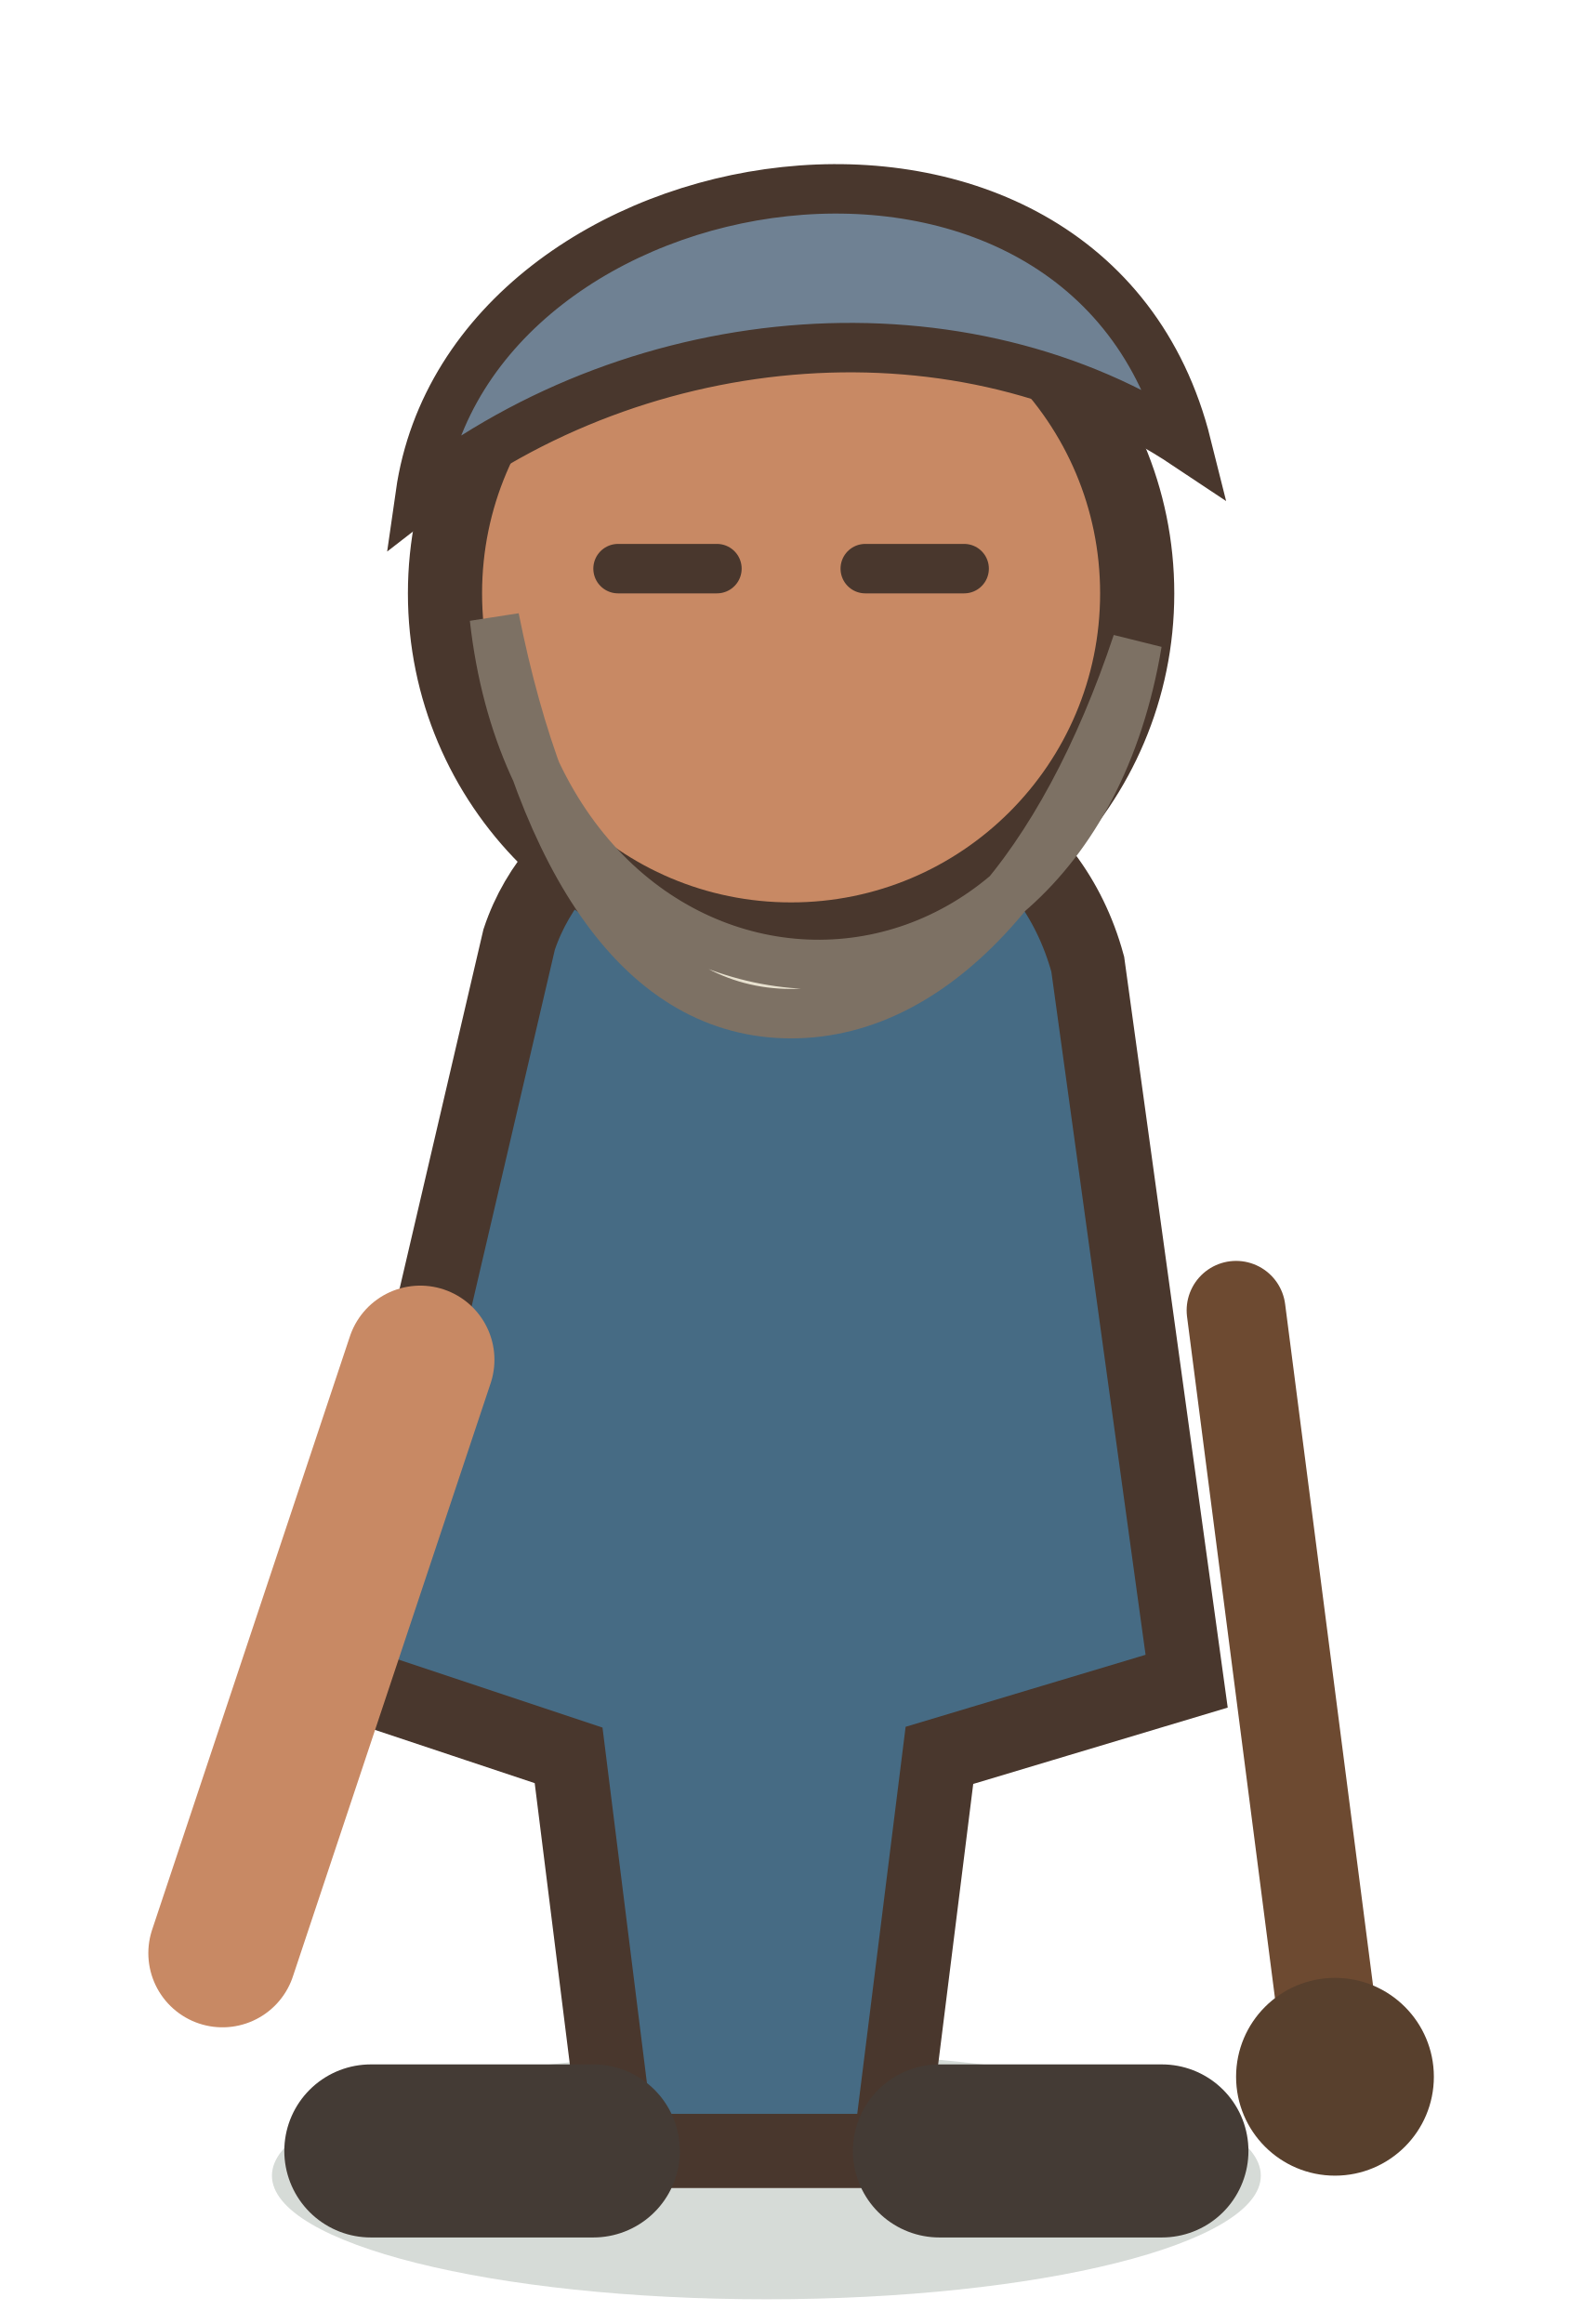
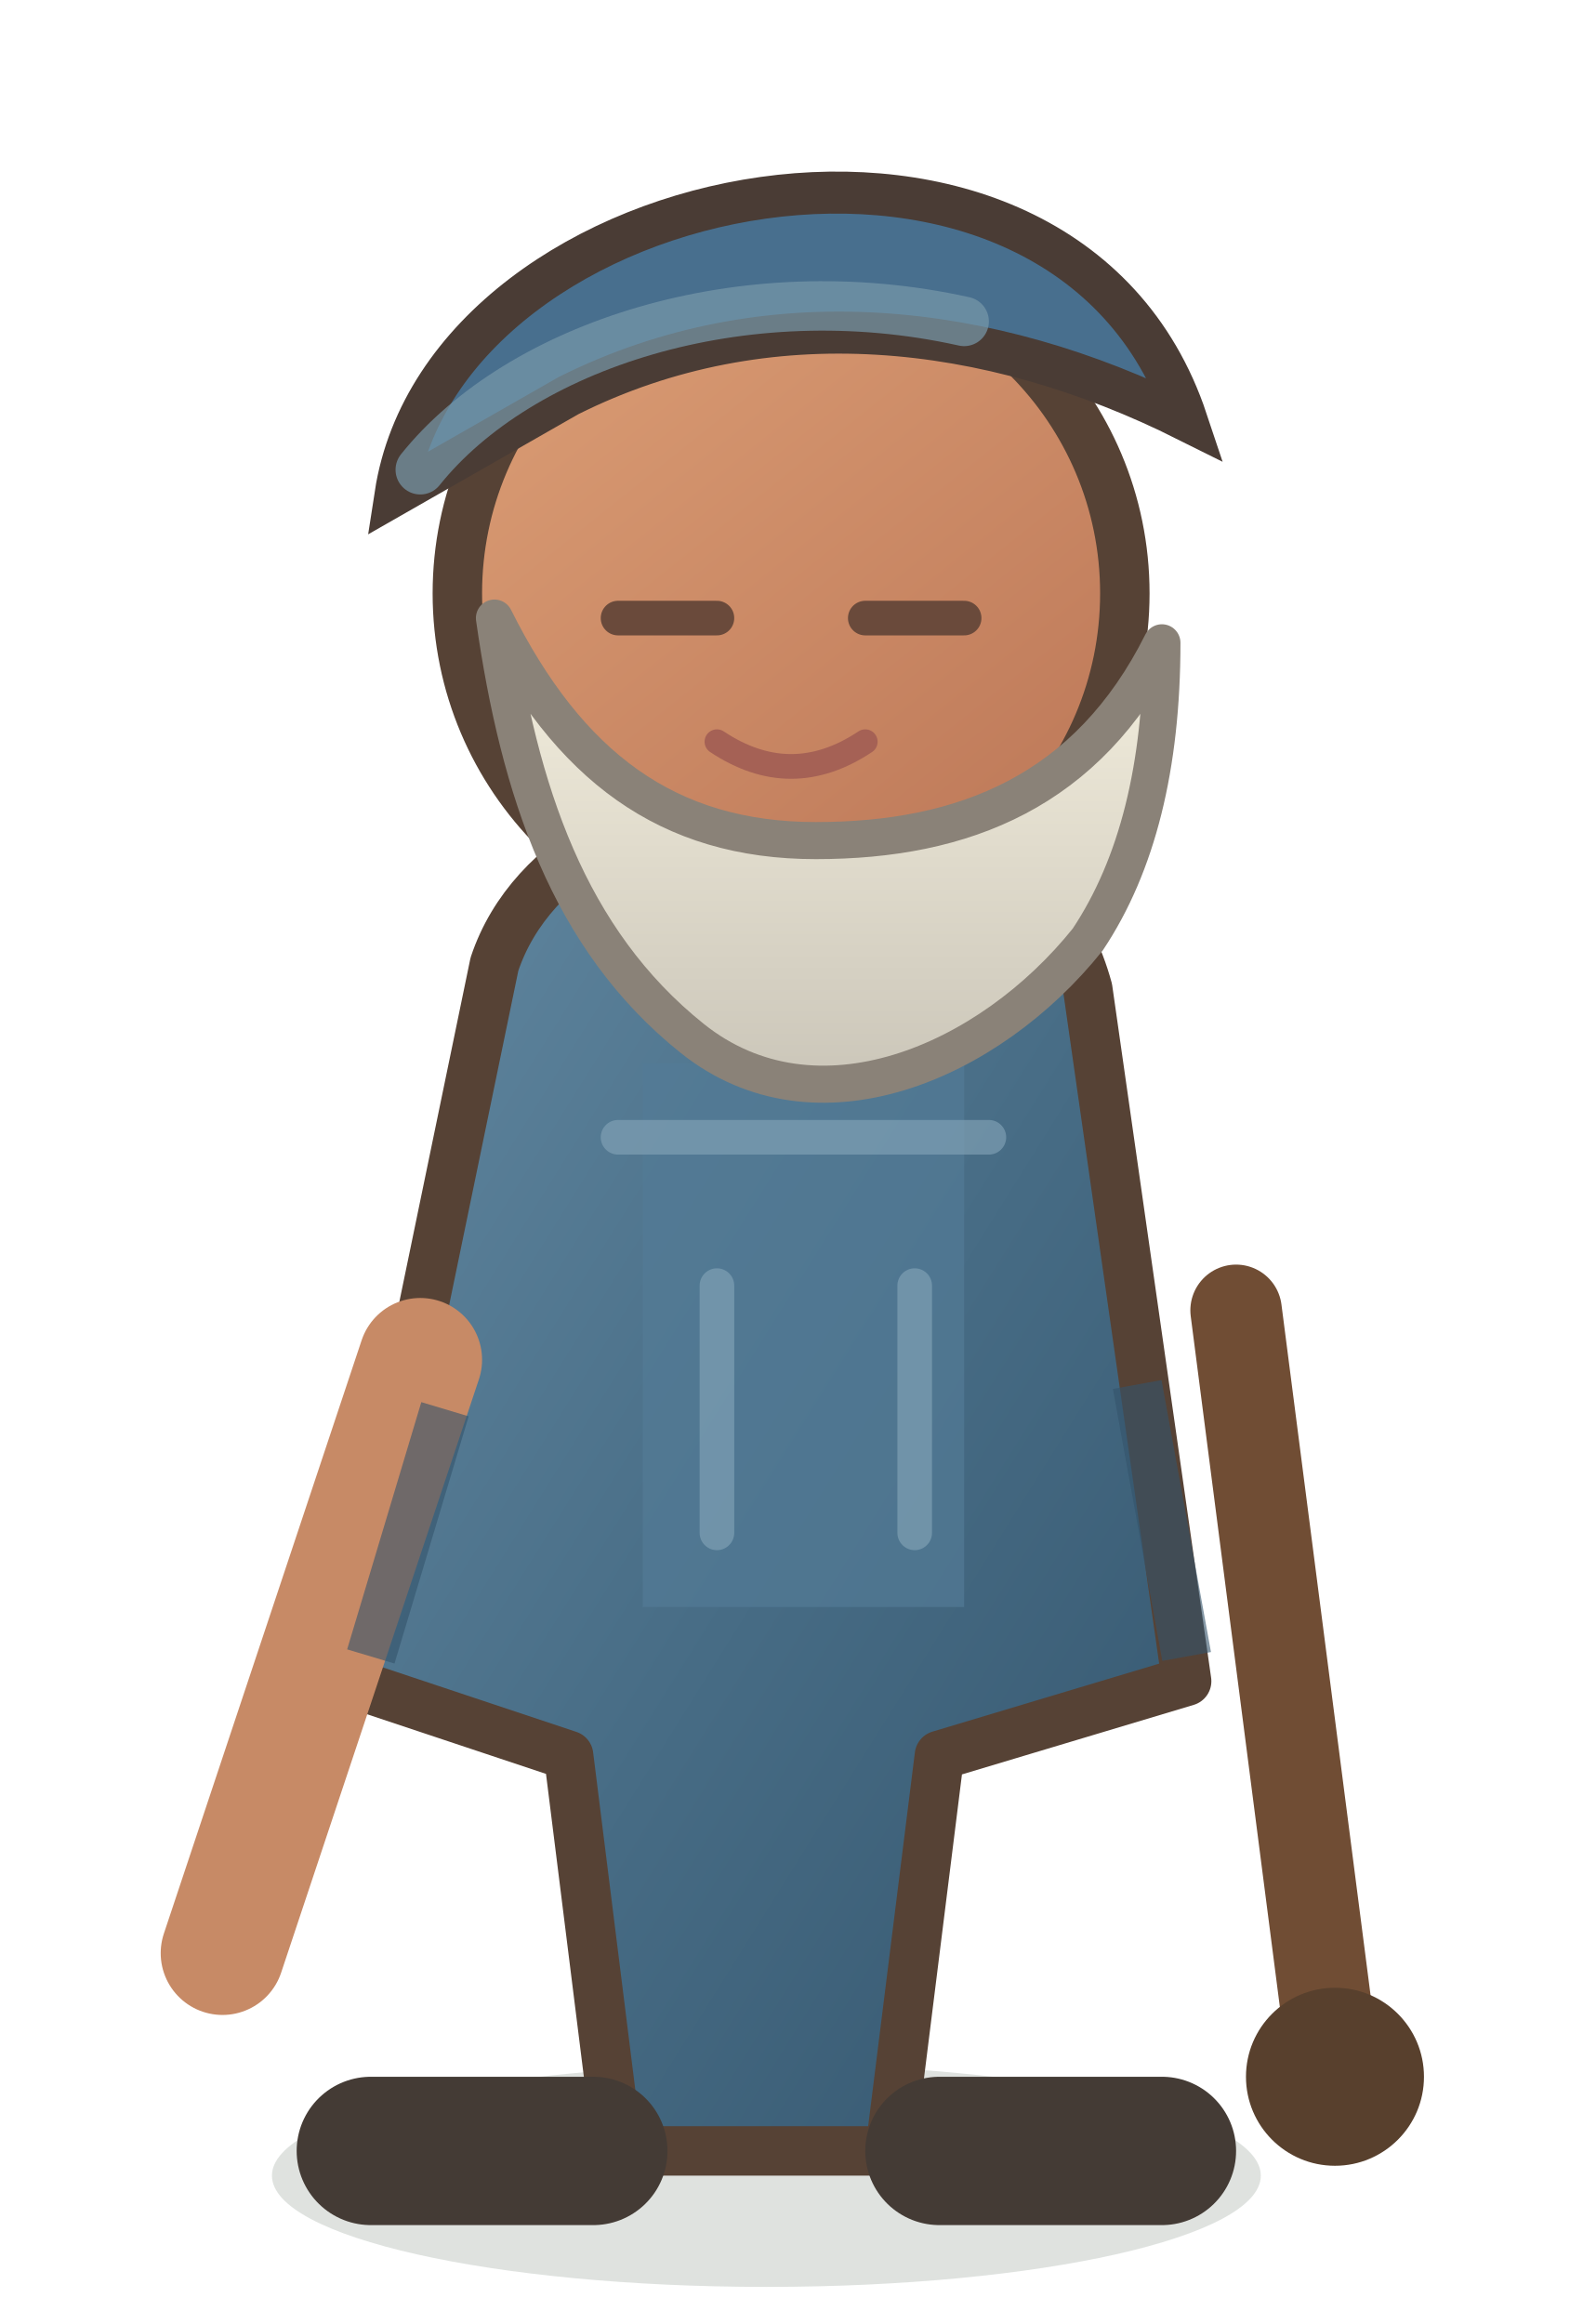
<svg xmlns="http://www.w3.org/2000/svg" width="64" height="94" viewBox="0 0 64 94">
-   <ellipse cx="31" cy="88" rx="20" ry="5" fill="#314936" opacity=".2" />
-   <path d="M21 38c3-9 20-10 23 1l4 29-10 3-2 16H25l-2-16-9-3z" fill="#466b84" stroke="#49372d" stroke-width="3" />
-   <circle cx="32" cy="24" r="14" fill="#c88964" stroke="#49372d" stroke-width="3" />
-   <path d="M17 20c2-14 27-18 31-2-9-6-22-5-31 2z" fill="#6f8193" stroke="#49372d" stroke-width="2" />
-   <path d="M20 25c2 18 23 19 26 1-3 9-8 15-14 15-6 0-10-6-12-16z" fill="#e8e1cf" stroke="#7d7164" stroke-width="2" />
-   <path d="M17 55l-8 24" stroke="#c88964" stroke-width="6" stroke-linecap="round" />
-   <path d="M50 53l4 31" stroke="#6d4a31" stroke-width="4" stroke-linecap="round" />
-   <circle cx="54" cy="84" r="4" fill="#58402d" />
-   <path d="M24 87h-9M38 87h9" stroke="#443b35" stroke-width="7" stroke-linecap="round" />
-   <path d="M25 23h4M35 23h4" stroke="#49372d" stroke-width="2" stroke-linecap="round" />
+   <defs>
+     <linearGradient id="blue" x1="0" y1="0" x2="1" y2="1">
+       <stop stop-color="#6389a2" />
+       <stop offset=".55" stop-color="#466b84" />
+       <stop offset="1" stop-color="#34556d" />
+     </linearGradient>
+     <linearGradient id="skin" x1="0" y1="0" x2=".8" y2="1">
+       <stop stop-color="#dda077" />
+       <stop offset="1" stop-color="#bd7858" />
+     </linearGradient>
+     <linearGradient id="beard" x1="0" y1="0" x2="0" y2="1">
+       <stop stop-color="#f5f0df" />
+       <stop offset="1" stop-color="#cbc6b9" />
+     </linearGradient>
+   </defs>
+   <ellipse cx="31" cy="88" rx="20" ry="4.5" fill="#314936" opacity=".16" />
+   <path d="M20 39c3-9 21-10 24 1l4 28-10 3-2 16H25l-2-16-9-3z" fill="url(#blue)" stroke="#564235" stroke-width="2" stroke-linejoin="round" />
+   <path d="M26 43v22h13V43" fill="#537b95" opacity=".7" />
+   <path d="M25 46h15M29 52v10M37 52v10" fill="none" stroke="#84a5b8" stroke-width="1.4" opacity=".62" stroke-linecap="round" />
+   <circle cx="32" cy="24" r="13.5" fill="url(#skin)" stroke="#564235" stroke-width="2" />
+   <path d="M16 20c2-13 27-18 32-3-8-4-17-5-25-1l-7 4z" fill="#486f8e" stroke="#4a3c35" stroke-width="1.7" />
+   <path d="M17 19c4-5 13-8 22-6" fill="none" stroke="#7898aa" stroke-width="2" stroke-linecap="round" opacity=".7" />
+   <path d="M20 25c1 7 3 13 8 17 5 4 12 1 16-4 2-3 3-7 3-12-3 6-8 8-14 8-6 0-10-3-13-9z" fill="url(#beard)" stroke="#8a8278" stroke-width="1.5" stroke-linejoin="round" />
+   <path d="M25 25h4M35 25h4" stroke="#6a4a3b" stroke-width="1.4" stroke-linecap="round" />
+   <path d="M29 30q3 2 6 0" fill="none" stroke="#a56155" stroke-width="1" stroke-linecap="round" />
+   <path d="M17 55l-8 24" stroke="#c78a66" stroke-width="5" stroke-linecap="round" />
+   <path d="M50 53l4 31" stroke="#704d34" stroke-width="3.7" stroke-linecap="round" />
+   <circle cx="54" cy="84" r="3.6" fill="#58402d" />
+   <path d="M24 87h-9M38 87h9" stroke="#443b35" stroke-width="6" stroke-linecap="round" />
+   <path d="M18 57l-3 10M46 56l2 11" stroke="#33536b" stroke-width="2" opacity=".6" />
</svg>
